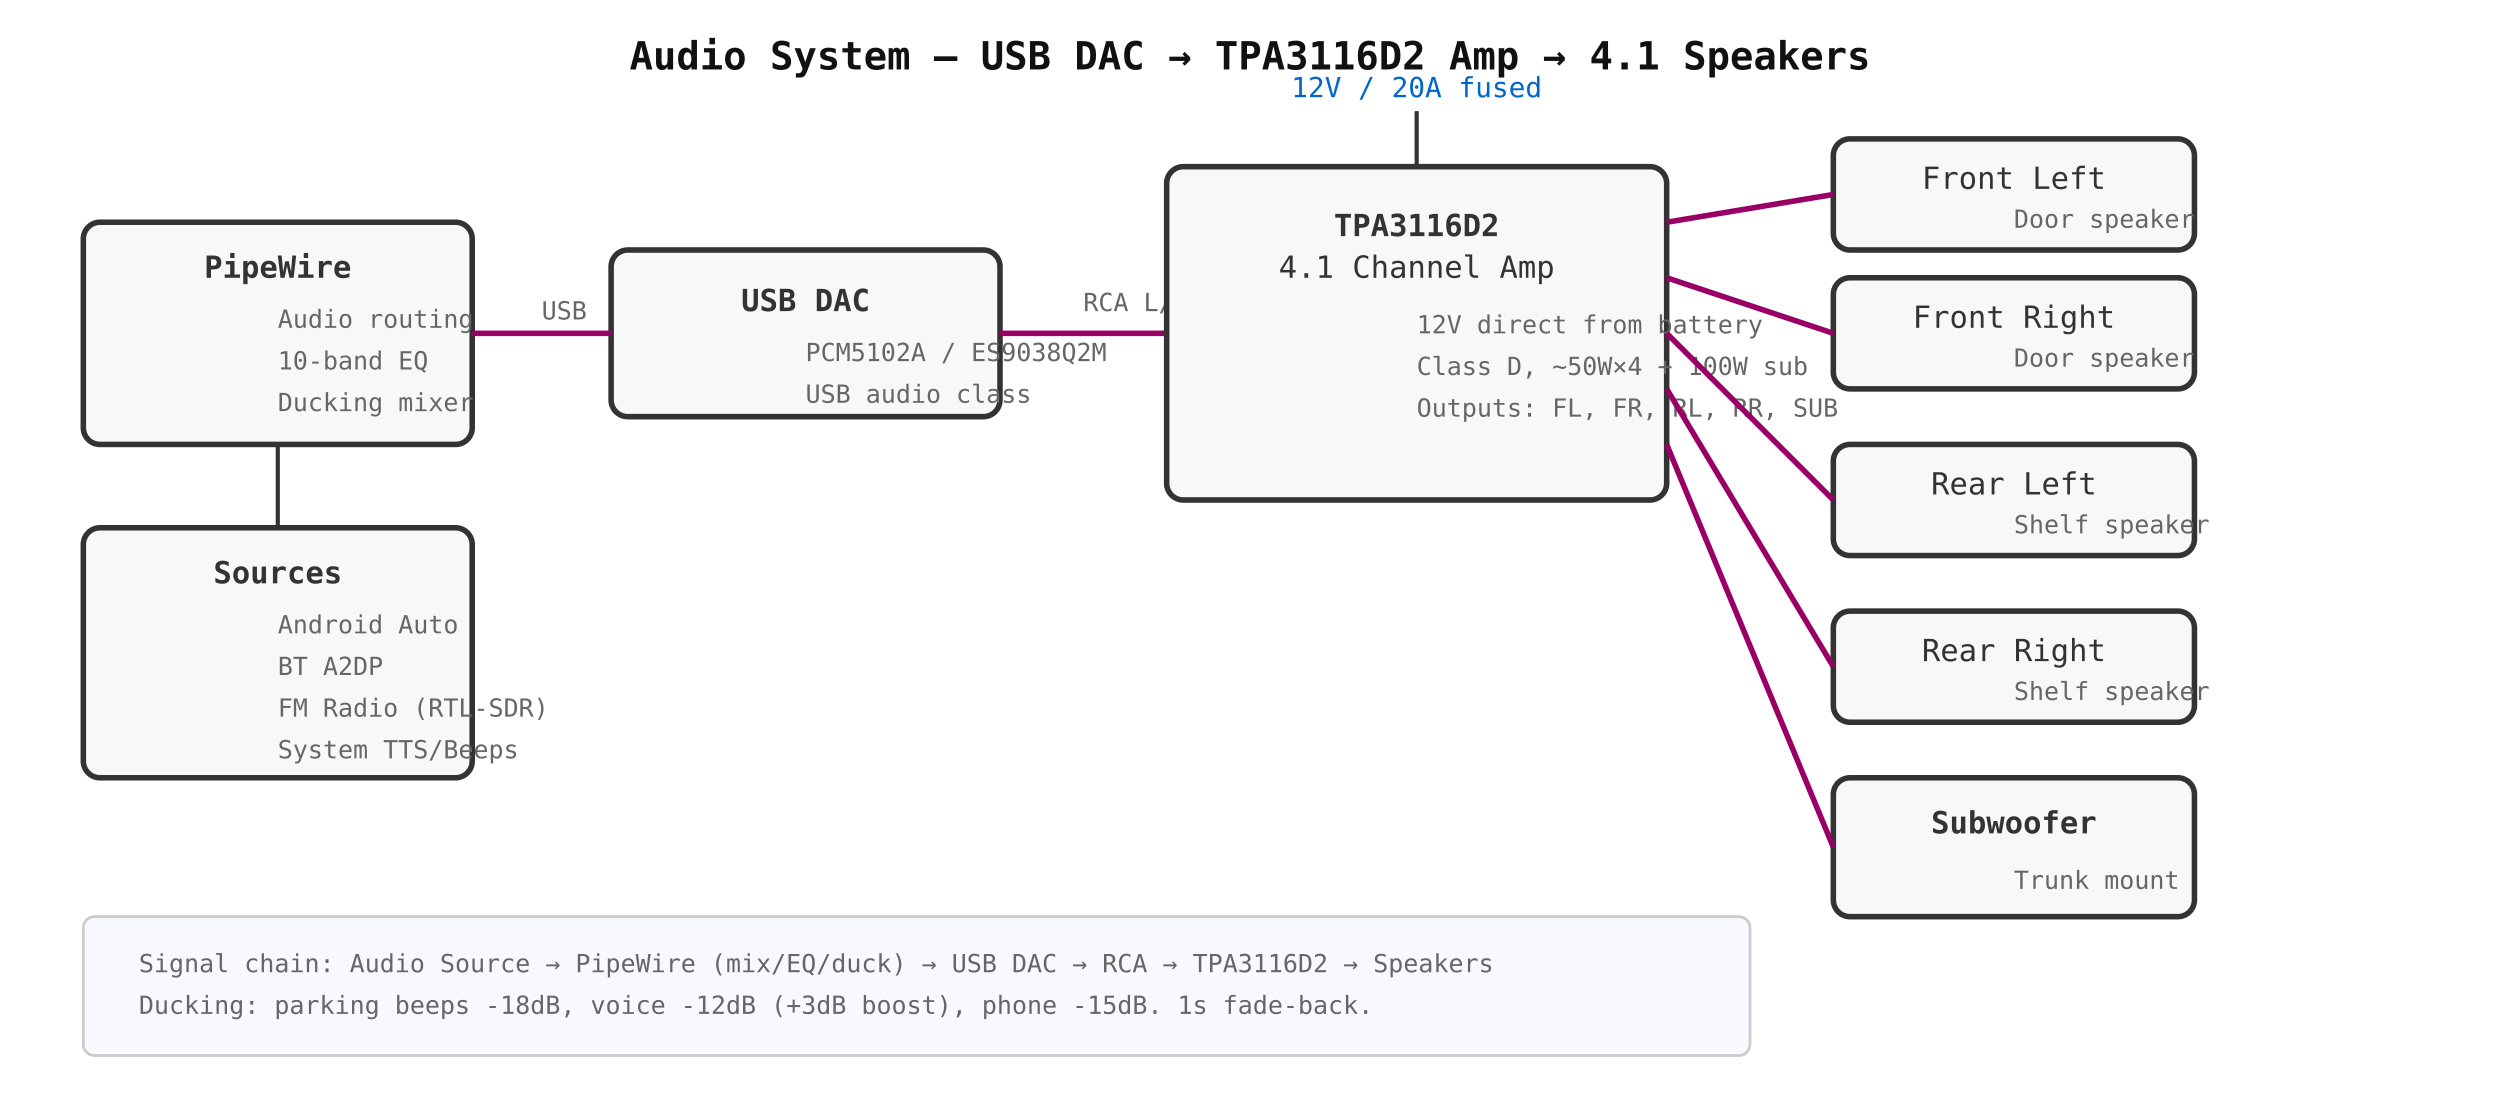
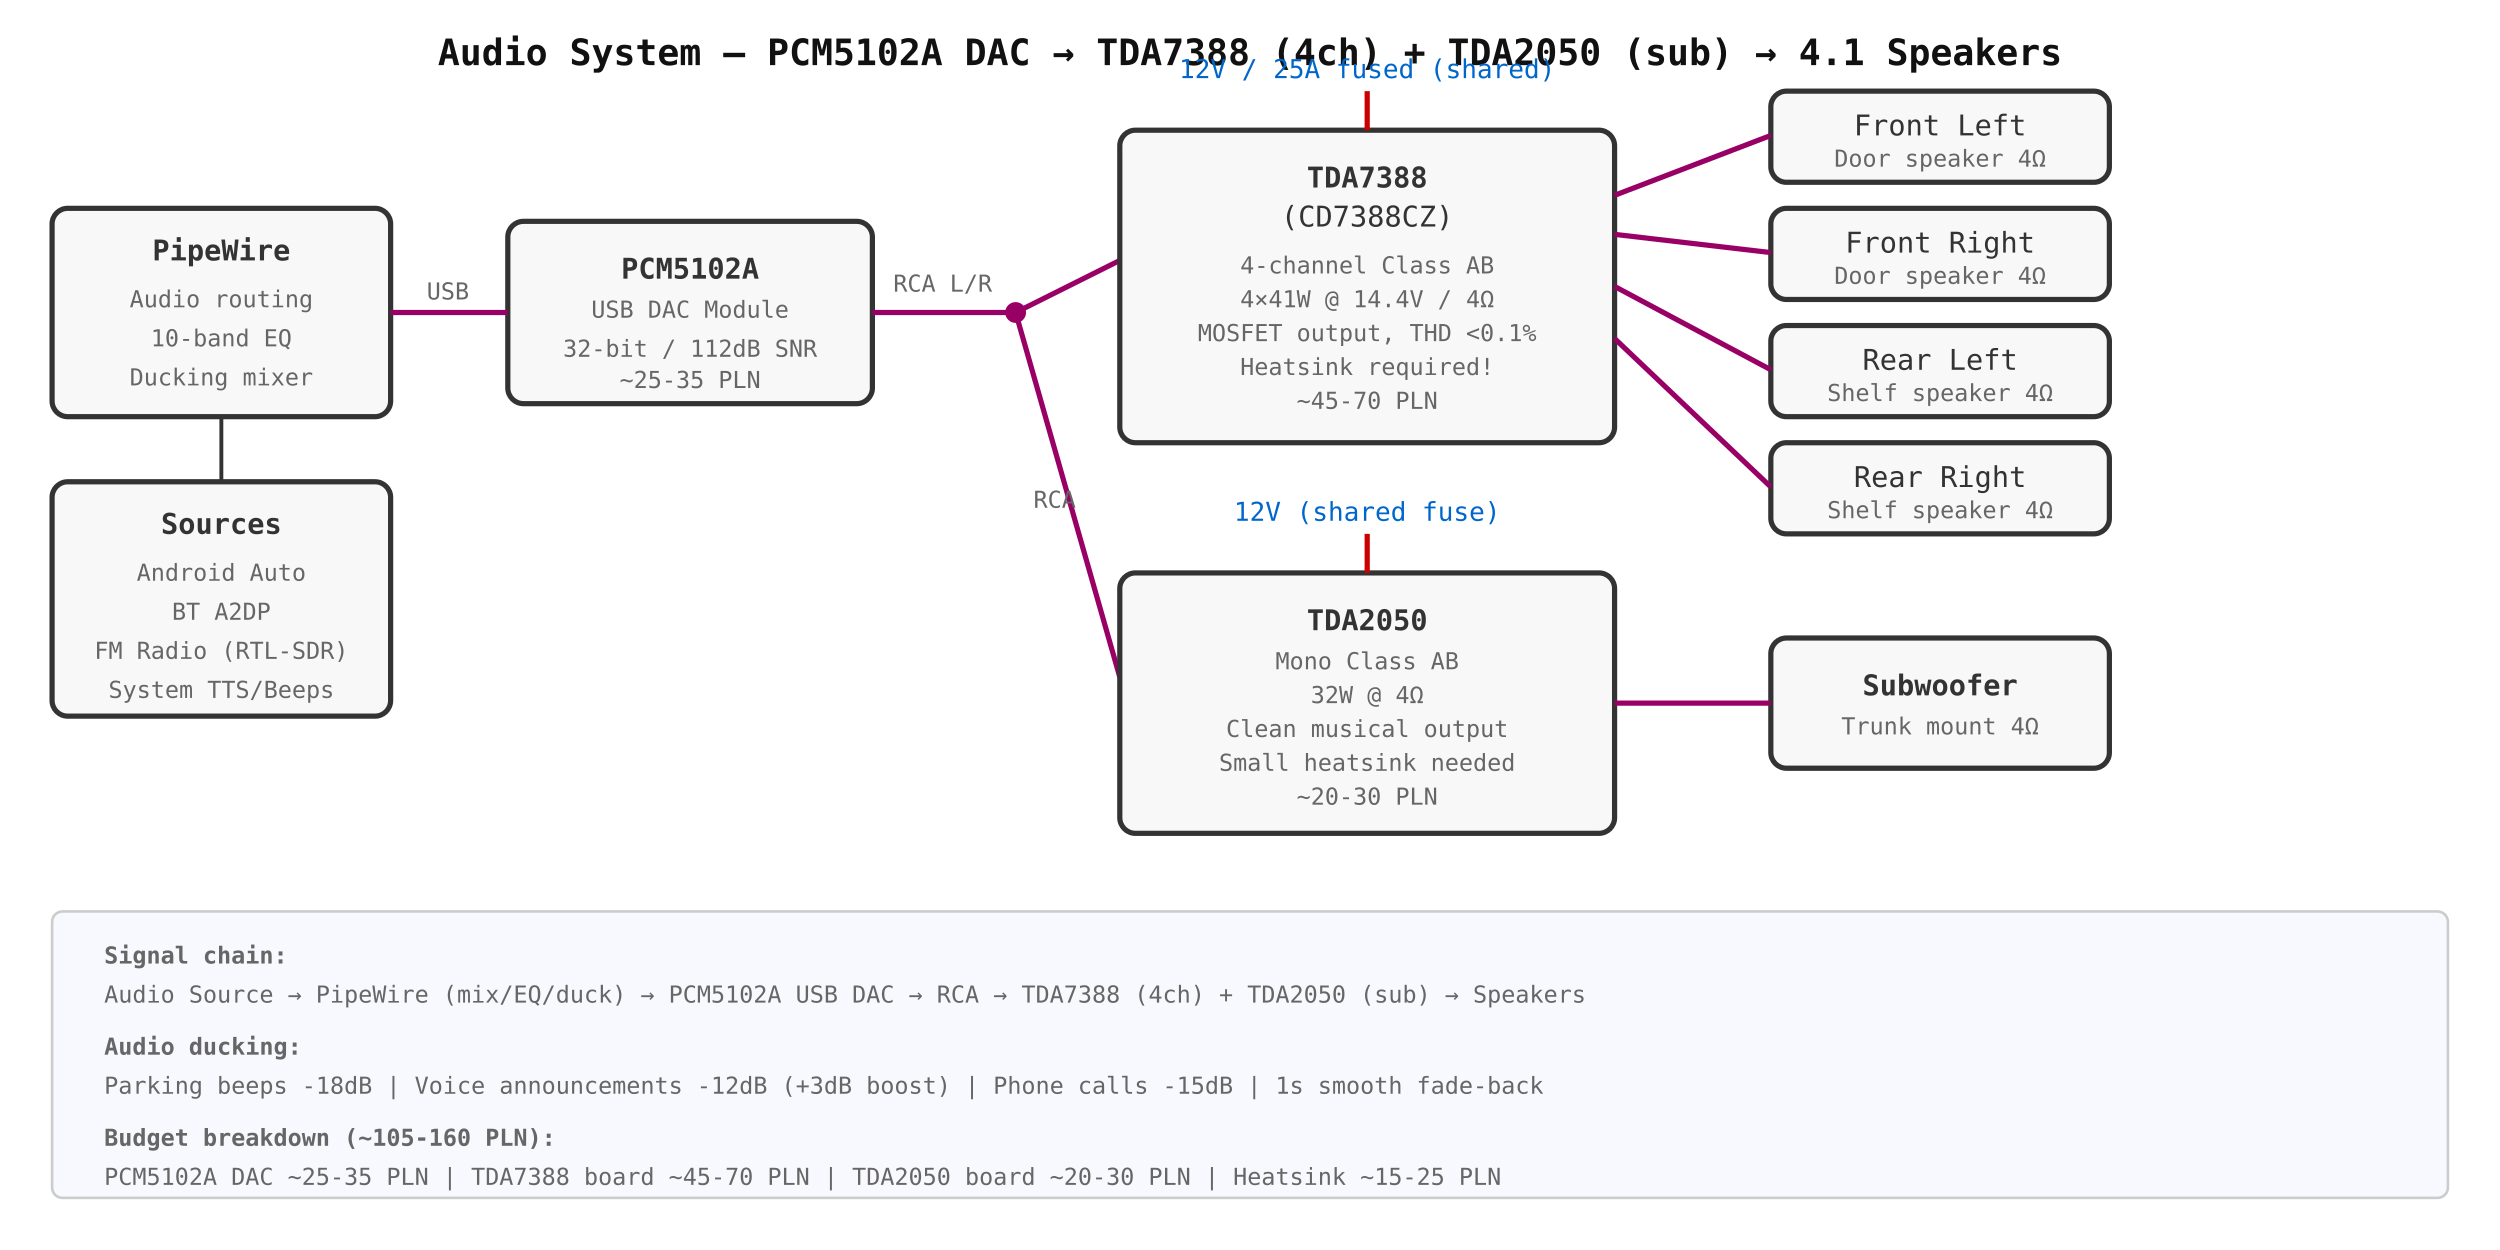
- <svg xmlns="http://www.w3.org/2000/svg" viewBox="0 0 900 400" font-family="monospace" font-size="11">
+ <svg xmlns="http://www.w3.org/2000/svg" viewBox="0 0 960 480" font-family="monospace" font-size="11">
  <style>
    .box { fill: #f8f8f8; stroke: #333; stroke-width: 2; rx: 6; }
    .wire { stroke: #333; stroke-width: 1.5; fill: none; }
    .audio { stroke: #906; stroke-width: 2; fill: none; }
+     .power { stroke: #c00; stroke-width: 2; fill: none; }
    .label { font-size: 11px; fill: #333; text-anchor: middle; }
    .title { font-size: 14px; font-weight: bold; fill: #111; }
-     .pin { font-size: 9px; fill: #666; }
+     .pin { font-size: 9px; fill: #666; text-anchor: middle; }
    .comp { font-size: 10px; fill: #06c; text-anchor: middle; }
+     .note { font-size: 9px; fill: #666; text-anchor: start; }
  </style>
-   <text x="450" y="25" class="title" text-anchor="middle">Audio System — USB DAC → TPA3116D2 Amp → 4.1 Speakers</text>
-   <rect x="30" y="80" width="140" height="80" class="box" fill="#f0e0ff" />
-   <text x="100" y="100" class="label" font-weight="bold">PipeWire</text>
-   <text x="100" y="118" class="pin">Audio routing</text>
-   <text x="100" y="133" class="pin">10-band EQ</text>
-   <text x="100" y="148" class="pin">Ducking mixer</text>
-   <rect x="30" y="190" width="140" height="90" class="box" fill="#e0e0ff" />
-   <text x="100" y="210" class="label" font-weight="bold">Sources</text>
-   <text x="100" y="228" class="pin">Android Auto</text>
-   <text x="100" y="243" class="pin">BT A2DP</text>
-   <text x="100" y="258" class="pin">FM Radio (RTL-SDR)</text>
-   <text x="100" y="273" class="pin">System TTS/Beeps</text>
-   <line x1="100" y1="190" x2="100" y2="160" class="wire" stroke="#906" />
-   <rect x="220" y="90" width="140" height="60" class="box" fill="#fff0ff" />
-   <text x="290" y="112" class="label" font-weight="bold">USB DAC</text>
-   <text x="290" y="130" class="pin">PCM5102A / ES9038Q2M</text>
-   <text x="290" y="145" class="pin">USB audio class</text>
-   <line x1="170" y1="120" x2="220" y2="120" class="audio" />
-   <text x="195" y="115" class="pin">USB</text>
-   <line x1="360" y1="120" x2="420" y2="120" class="audio" />
-   <text x="390" y="112" class="pin">RCA L/R</text>
-   <rect x="420" y="60" width="180" height="120" class="box" fill="#ffe0e0" />
-   <text x="510" y="85" class="label" font-weight="bold">TPA3116D2</text>
-   <text x="510" y="100" class="label">4.1 Channel Amp</text>
-   <text x="510" y="120" class="pin">12V direct from battery</text>
-   <text x="510" y="135" class="pin">Class D, ~50W×4 + 100W sub</text>
-   <text x="510" y="150" class="pin">Outputs: FL, FR, RL, RR, SUB</text>
-   <line x1="510" y1="60" x2="510" y2="40" class="wire" stroke="#c00" />
-   <text x="510" y="35" class="comp">12V / 20A fused</text>
-   <rect x="660" y="50" width="130" height="40" class="box" fill="#e0ffe0" />
-   <text x="725" y="68" class="label">Front Left</text>
-   <text x="725" y="82" class="pin">Door speaker</text>
-   <line x1="600" y1="80" x2="660" y2="70" class="audio" />
-   <rect x="660" y="100" width="130" height="40" class="box" fill="#e0ffe0" />
-   <text x="725" y="118" class="label">Front Right</text>
-   <text x="725" y="132" class="pin">Door speaker</text>
-   <line x1="600" y1="100" x2="660" y2="120" class="audio" />
-   <rect x="660" y="160" width="130" height="40" class="box" fill="#e0ffe0" />
-   <text x="725" y="178" class="label">Rear Left</text>
-   <text x="725" y="192" class="pin">Shelf speaker</text>
-   <line x1="600" y1="120" x2="660" y2="180" class="audio" />
-   <rect x="660" y="220" width="130" height="40" class="box" fill="#e0ffe0" />
-   <text x="725" y="238" class="label">Rear Right</text>
-   <text x="725" y="252" class="pin">Shelf speaker</text>
-   <line x1="600" y1="140" x2="660" y2="240" class="audio" />
-   <rect x="660" y="280" width="130" height="50" class="box" fill="#ffe0e0" />
-   <text x="725" y="300" class="label" font-weight="bold">Subwoofer</text>
-   <text x="725" y="320" class="pin">Trunk mount</text>
-   <line x1="600" y1="160" x2="660" y2="305" class="audio" />
-   <rect x="30" y="330" width="600" height="50" fill="#f8f8ff" stroke="#ccc" rx="4" />
-   <text x="50" y="350" class="pin" text-anchor="start">Signal chain: Audio Source → PipeWire (mix/EQ/duck) → USB DAC → RCA → TPA3116D2 → Speakers</text>
-   <text x="50" y="365" class="pin" text-anchor="start">Ducking: parking beeps -18dB, voice -12dB (+3dB boost), phone -15dB. 1s fade-back.</text>
+   <text x="480" y="25" class="title" text-anchor="middle">Audio System — PCM5102A DAC → TDA7388 (4ch) + TDA2050 (sub) → 4.1 Speakers</text>
+   <rect x="20" y="80" width="130" height="80" class="box" fill="#f0e0ff" />
+   <text x="85" y="100" class="label" font-weight="bold">PipeWire</text>
+   <text x="85" y="118" class="pin">Audio routing</text>
+   <text x="85" y="133" class="pin">10-band EQ</text>
+   <text x="85" y="148" class="pin">Ducking mixer</text>
+   <rect x="20" y="185" width="130" height="90" class="box" fill="#e0e0ff" />
+   <text x="85" y="205" class="label" font-weight="bold">Sources</text>
+   <text x="85" y="223" class="pin">Android Auto</text>
+   <text x="85" y="238" class="pin">BT A2DP</text>
+   <text x="85" y="253" class="pin">FM Radio (RTL-SDR)</text>
+   <text x="85" y="268" class="pin">System TTS/Beeps</text>
+   <line x1="85" y1="185" x2="85" y2="160" class="wire" stroke="#906" />
+   <rect x="195" y="85" width="140" height="70" class="box" fill="#fff0ff" />
+   <text x="265" y="107" class="label" font-weight="bold">PCM5102A</text>
+   <text x="265" y="122" class="pin">USB DAC Module</text>
+   <text x="265" y="137" class="pin">32-bit / 112dB SNR</text>
+   <text x="265" y="149" class="pin">~25-35 PLN</text>
+   <line x1="150" y1="120" x2="195" y2="120" class="audio" />
+   <text x="172" y="115" class="pin">USB</text>
+   <line x1="335" y1="120" x2="390" y2="120" class="audio" />
+   <text x="362" y="112" class="pin">RCA L/R</text>
+   <circle cx="390" cy="120" r="4" fill="#906" />
+   <line x1="390" y1="120" x2="430" y2="100" class="audio" />
+   <line x1="390" y1="120" x2="430" y2="260" class="audio" />
+   <text x="405" y="195" class="pin" fill="#906">RCA</text>
+   <rect x="430" y="50" width="190" height="120" class="box" fill="#ffe0e0" />
+   <text x="525" y="72" class="label" font-weight="bold">TDA7388</text>
+   <text x="525" y="87" class="label">(CD7388CZ)</text>
+   <text x="525" y="105" class="pin">4-channel Class AB</text>
+   <text x="525" y="118" class="pin">4×41W @ 14.4V / 4Ω</text>
+   <text x="525" y="131" class="pin">MOSFET output, THD &lt;0.1%</text>
+   <text x="525" y="144" class="pin">Heatsink required!</text>
+   <text x="525" y="157" class="pin">~45-70 PLN</text>
+   <line x1="525" y1="50" x2="525" y2="35" class="power" />
+   <text x="525" y="30" class="comp">12V / 25A fused (shared)</text>
+   <rect x="430" y="220" width="190" height="100" class="box" fill="#ffe8d0" />
+   <text x="525" y="242" class="label" font-weight="bold">TDA2050</text>
+   <text x="525" y="257" class="pin">Mono Class AB</text>
+   <text x="525" y="270" class="pin">32W @ 4Ω</text>
+   <text x="525" y="283" class="pin">Clean musical output</text>
+   <text x="525" y="296" class="pin">Small heatsink needed</text>
+   <text x="525" y="309" class="pin">~20-30 PLN</text>
+   <line x1="525" y1="220" x2="525" y2="205" class="power" />
+   <text x="525" y="200" class="comp">12V (shared fuse)</text>
+   <rect x="680" y="35" width="130" height="35" class="box" fill="#e0ffe0" />
+   <text x="745" y="52" class="label">Front Left</text>
+   <text x="745" y="64" class="pin">Door speaker 4Ω</text>
+   <line x1="620" y1="75" x2="680" y2="52" class="audio" />
+   <rect x="680" y="80" width="130" height="35" class="box" fill="#e0ffe0" />
+   <text x="745" y="97" class="label">Front Right</text>
+   <text x="745" y="109" class="pin">Door speaker 4Ω</text>
+   <line x1="620" y1="90" x2="680" y2="97" class="audio" />
+   <rect x="680" y="125" width="130" height="35" class="box" fill="#e0ffe0" />
+   <text x="745" y="142" class="label">Rear Left</text>
+   <text x="745" y="154" class="pin">Shelf speaker 4Ω</text>
+   <line x1="620" y1="110" x2="680" y2="142" class="audio" />
+   <rect x="680" y="170" width="130" height="35" class="box" fill="#e0ffe0" />
+   <text x="745" y="187" class="label">Rear Right</text>
+   <text x="745" y="199" class="pin">Shelf speaker 4Ω</text>
+   <line x1="620" y1="130" x2="680" y2="187" class="audio" />
+   <rect x="680" y="245" width="130" height="50" class="box" fill="#ffe0e0" />
+   <text x="745" y="267" class="label" font-weight="bold">Subwoofer</text>
+   <text x="745" y="282" class="pin">Trunk mount 4Ω</text>
+   <line x1="620" y1="270" x2="680" y2="270" class="audio" />
+   <rect x="20" y="350" width="920" height="110" fill="#f8f8ff" stroke="#ccc" rx="4" />
+   <text x="40" y="370" class="note" font-weight="bold">Signal chain:</text>
+   <text x="40" y="385" class="note">Audio Source → PipeWire (mix/EQ/duck) → PCM5102A USB DAC → RCA → TDA7388 (4ch) + TDA2050 (sub) → Speakers</text>
+   <text x="40" y="405" class="note" font-weight="bold">Audio ducking:</text>
+   <text x="40" y="420" class="note">Parking beeps -18dB | Voice announcements -12dB (+3dB boost) | Phone calls -15dB | 1s smooth fade-back</text>
+   <text x="40" y="440" class="note" font-weight="bold">Budget breakdown (~105-160 PLN):</text>
+   <text x="40" y="455" class="note">PCM5102A DAC ~25-35 PLN | TDA7388 board ~45-70 PLN | TDA2050 board ~20-30 PLN | Heatsink ~15-25 PLN</text>
</svg>
